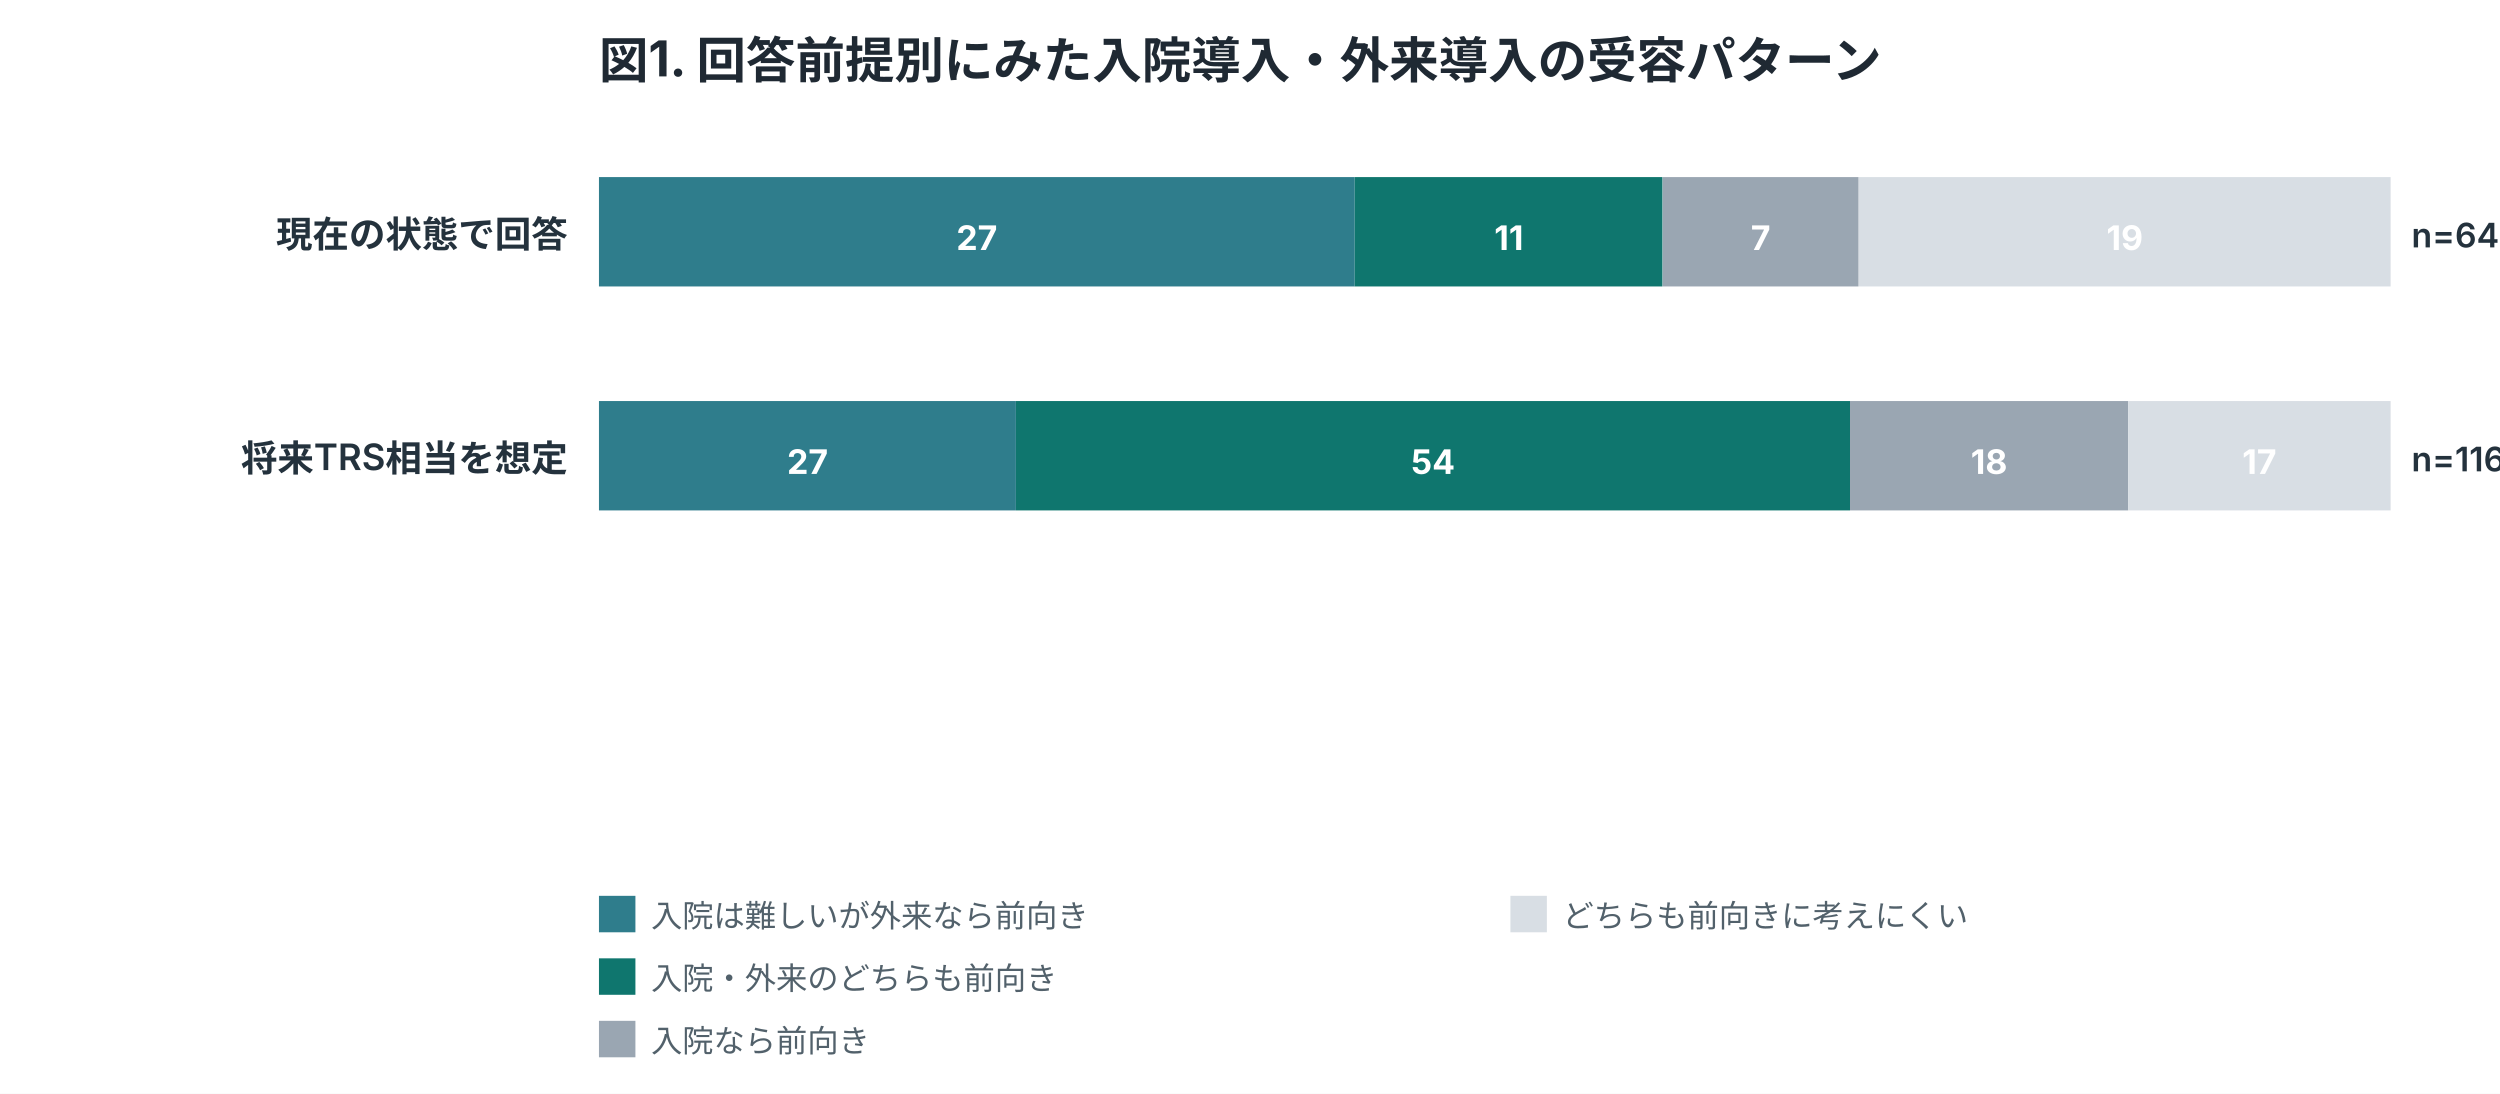
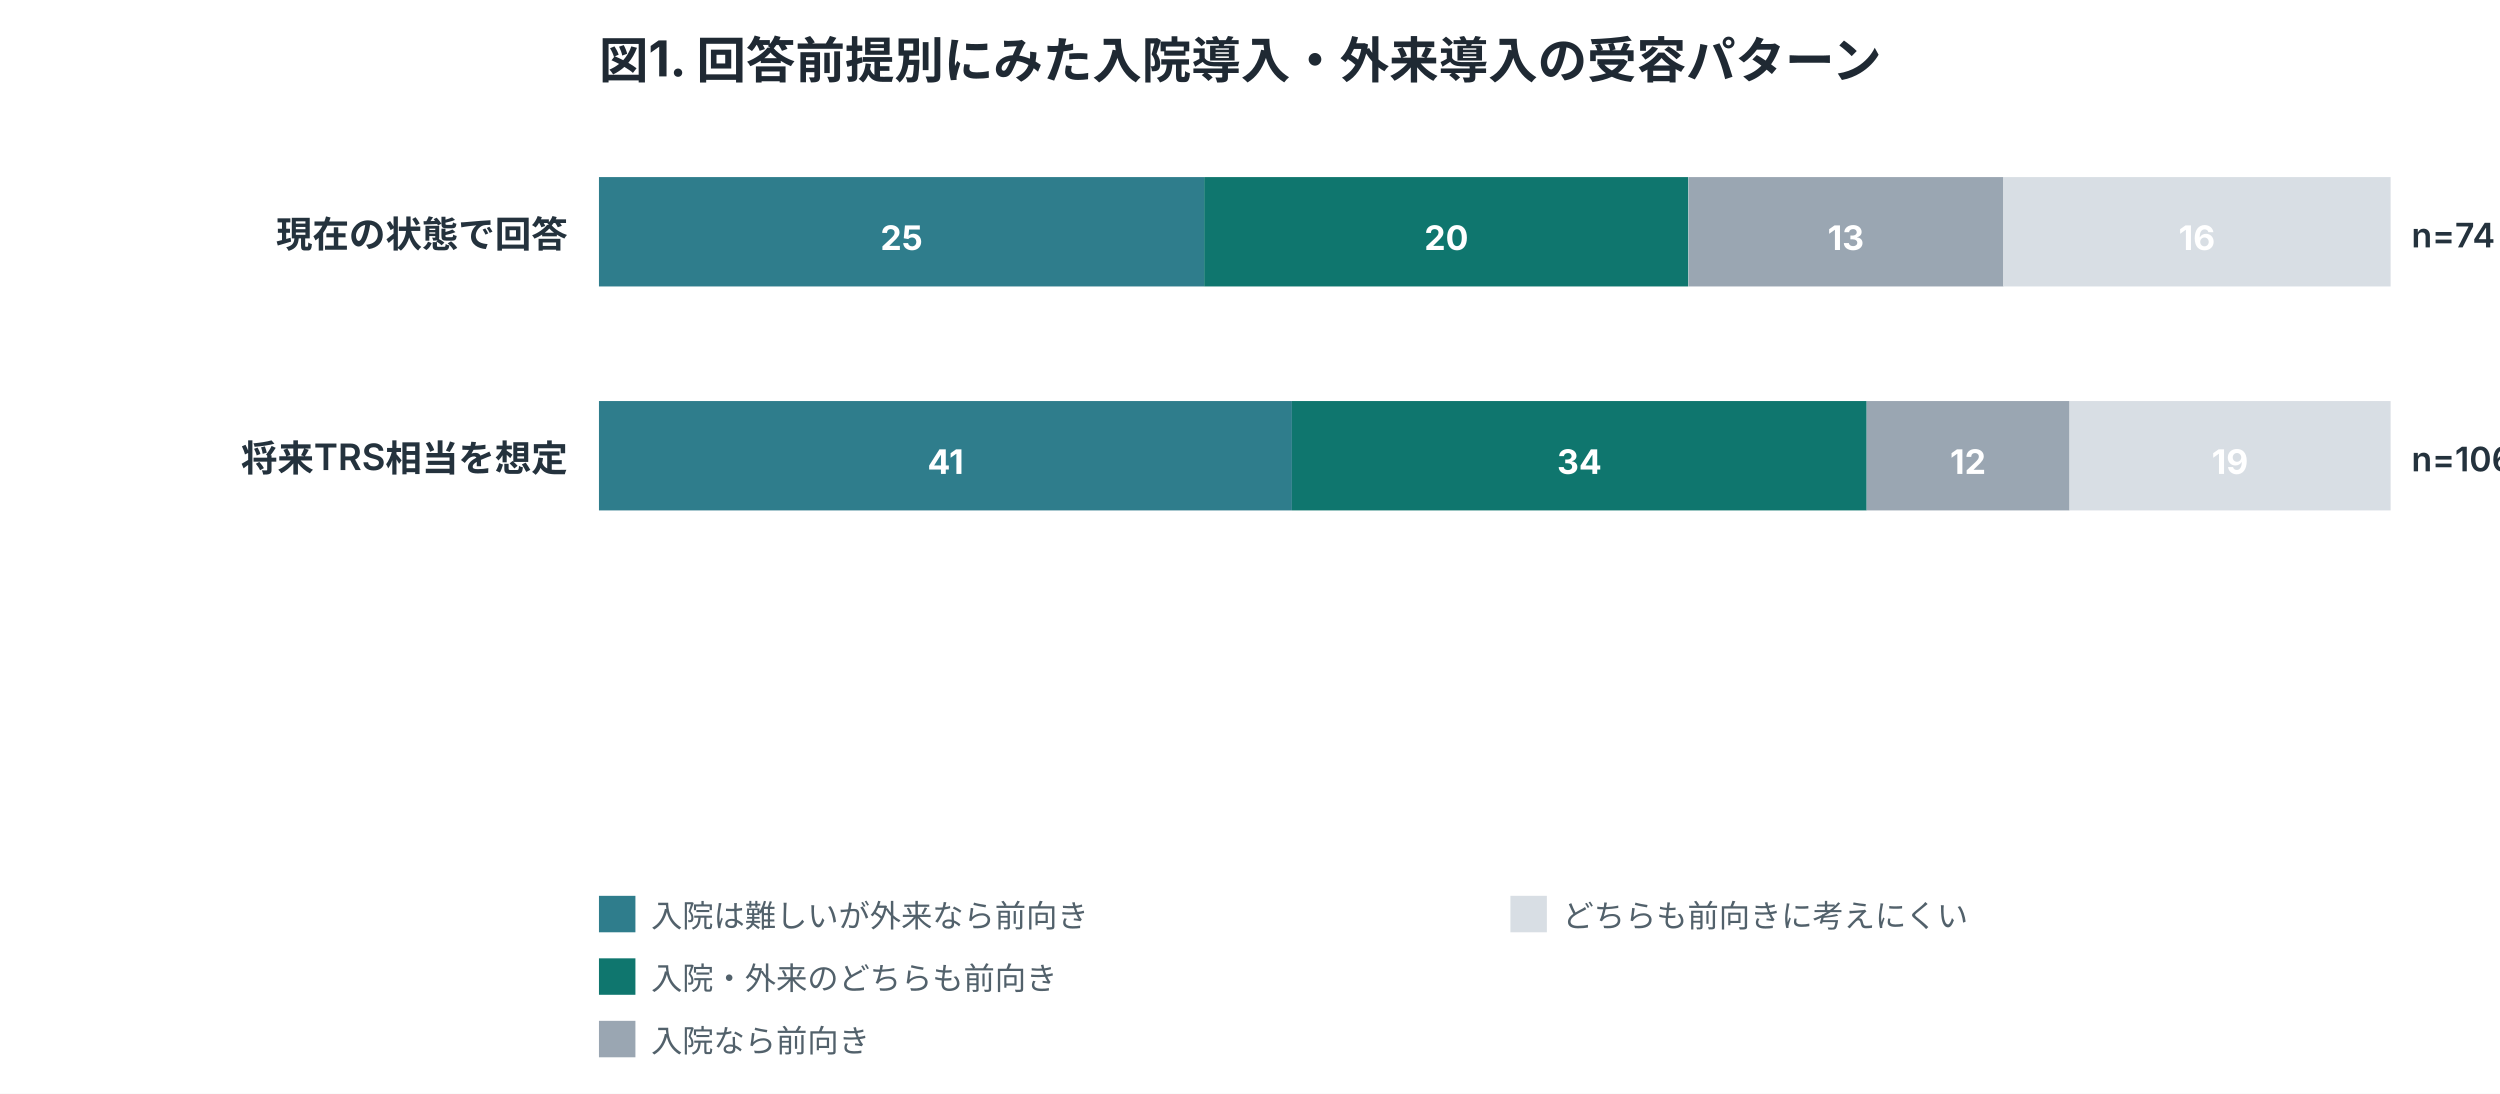
<svg xmlns="http://www.w3.org/2000/svg" width="960" height="420" viewBox="0 0 960 420" role="img">
  <style>
.title{font:700 19px -apple-system,BlinkMacSystemFont,"Segoe UI",sans-serif;fill:#1f2933}
.label{font:600 14px -apple-system,BlinkMacSystemFont,"Segoe UI",sans-serif;fill:#24323d}
.num{font:600 13px -apple-system,BlinkMacSystemFont,"Segoe UI",sans-serif;fill:#24323d}
.axis,.legend,.note{font:12px -apple-system,BlinkMacSystemFont,"Segoe UI",sans-serif;fill:#52616b}
.inside{font:700 13px -apple-system,BlinkMacSystemFont,"Segoe UI",sans-serif;fill:white}
.big{font:700 34px -apple-system,BlinkMacSystemFont,"Segoe UI",sans-serif;fill:#1f2933}
</style>
  <rect width="100%" height="100%" fill="white" />
  <text x="230" y="30" class="title">図1. 回答前提別にみた入院導入・外来導入の受容パターン</text>
  <text x="218" y="95" text-anchor="end" class="label">現在の状態で回答</text>
-   <rect x="230.0" y="68" width="290.2" height="42" fill="#2f7d8c" />
-   <text x="375.1" y="96" text-anchor="middle" class="inside">27</text>
-   <rect x="520.2" y="68" width="118.2" height="42" fill="#0f766e" />
-   <text x="579.4" y="96" text-anchor="middle" class="inside">11</text>
-   <rect x="638.5" y="68" width="75.2" height="42" fill="#9aa6b2" />
-   <text x="676.1" y="96" text-anchor="middle" class="inside">7</text>
-   <rect x="713.8" y="68" width="204.2" height="42" fill="#d8dee4" />
-   <text x="815.9" y="96" text-anchor="middle" class="inside">19</text>
-   <text x="926" y="95" class="num">n=64</text>
+   <rect x="230.0" y="68" width="232.4" height="42" fill="#2f7d8c" />
+   <text x="346.2" y="96" text-anchor="middle" class="inside">25</text>
+   <rect x="462.4" y="68" width="185.9" height="42" fill="#0f766e" />
+   <text x="555.4" y="96" text-anchor="middle" class="inside">20</text>
+   <rect x="648.4" y="68" width="120.9" height="42" fill="#9aa6b2" />
+   <text x="708.8" y="96" text-anchor="middle" class="inside">13</text>
+   <rect x="769.2" y="68" width="148.8" height="42" fill="#d8dee4" />
+   <text x="843.6" y="96" text-anchor="middle" class="inside">16</text>
+   <text x="926" y="95" class="num">n=74</text>
  <text x="218" y="181" text-anchor="end" class="label">将来TRS相当を想定</text>
-   <rect x="230.0" y="154" width="160.1" height="42" fill="#2f7d8c" />
-   <text x="310.1" y="182" text-anchor="middle" class="inside">27</text>
-   <rect x="390.1" y="154" width="320.3" height="42" fill="#0f766e" />
-   <text x="550.3" y="182" text-anchor="middle" class="inside">54</text>
-   <rect x="710.4" y="154" width="106.8" height="42" fill="#9aa6b2" />
-   <text x="763.8" y="182" text-anchor="middle" class="inside">18</text>
-   <rect x="817.2" y="154" width="100.8" height="42" fill="#d8dee4" />
-   <text x="867.6" y="182" text-anchor="middle" class="inside">17</text>
-   <text x="926" y="181" class="num">n=116</text>
+   <rect x="230.0" y="154" width="266.1" height="42" fill="#2f7d8c" />
+   <text x="363.1" y="182" text-anchor="middle" class="inside">41</text>
+   <rect x="496.1" y="154" width="220.7" height="42" fill="#0f766e" />
+   <text x="606.5" y="182" text-anchor="middle" class="inside">34</text>
+   <rect x="716.8" y="154" width="77.9" height="42" fill="#9aa6b2" />
+   <text x="755.7" y="182" text-anchor="middle" class="inside">12</text>
+   <rect x="794.7" y="154" width="123.3" height="42" fill="#d8dee4" />
+   <text x="856.3" y="182" text-anchor="middle" class="inside">19</text>
+   <text x="926" y="181" class="num">n=106</text>
  <rect x="230" y="344" width="14" height="14" fill="#2f7d8c" />
  <text x="250" y="356" class="legend">入院は難しいが外来なら前向き</text>
  <rect x="230" y="368" width="14" height="14" fill="#0f766e" />
  <text x="250" y="380" class="legend">入院・外来のどちらも前向き</text>
  <rect x="230" y="392" width="14" height="14" fill="#9aa6b2" />
  <text x="250" y="404" class="legend">入院なら前向き</text>
  <rect x="580" y="344" width="14" height="14" fill="#d8dee4" />
  <text x="600" y="356" class="legend">どちらも前向きに考えにくい</text>
</svg>
